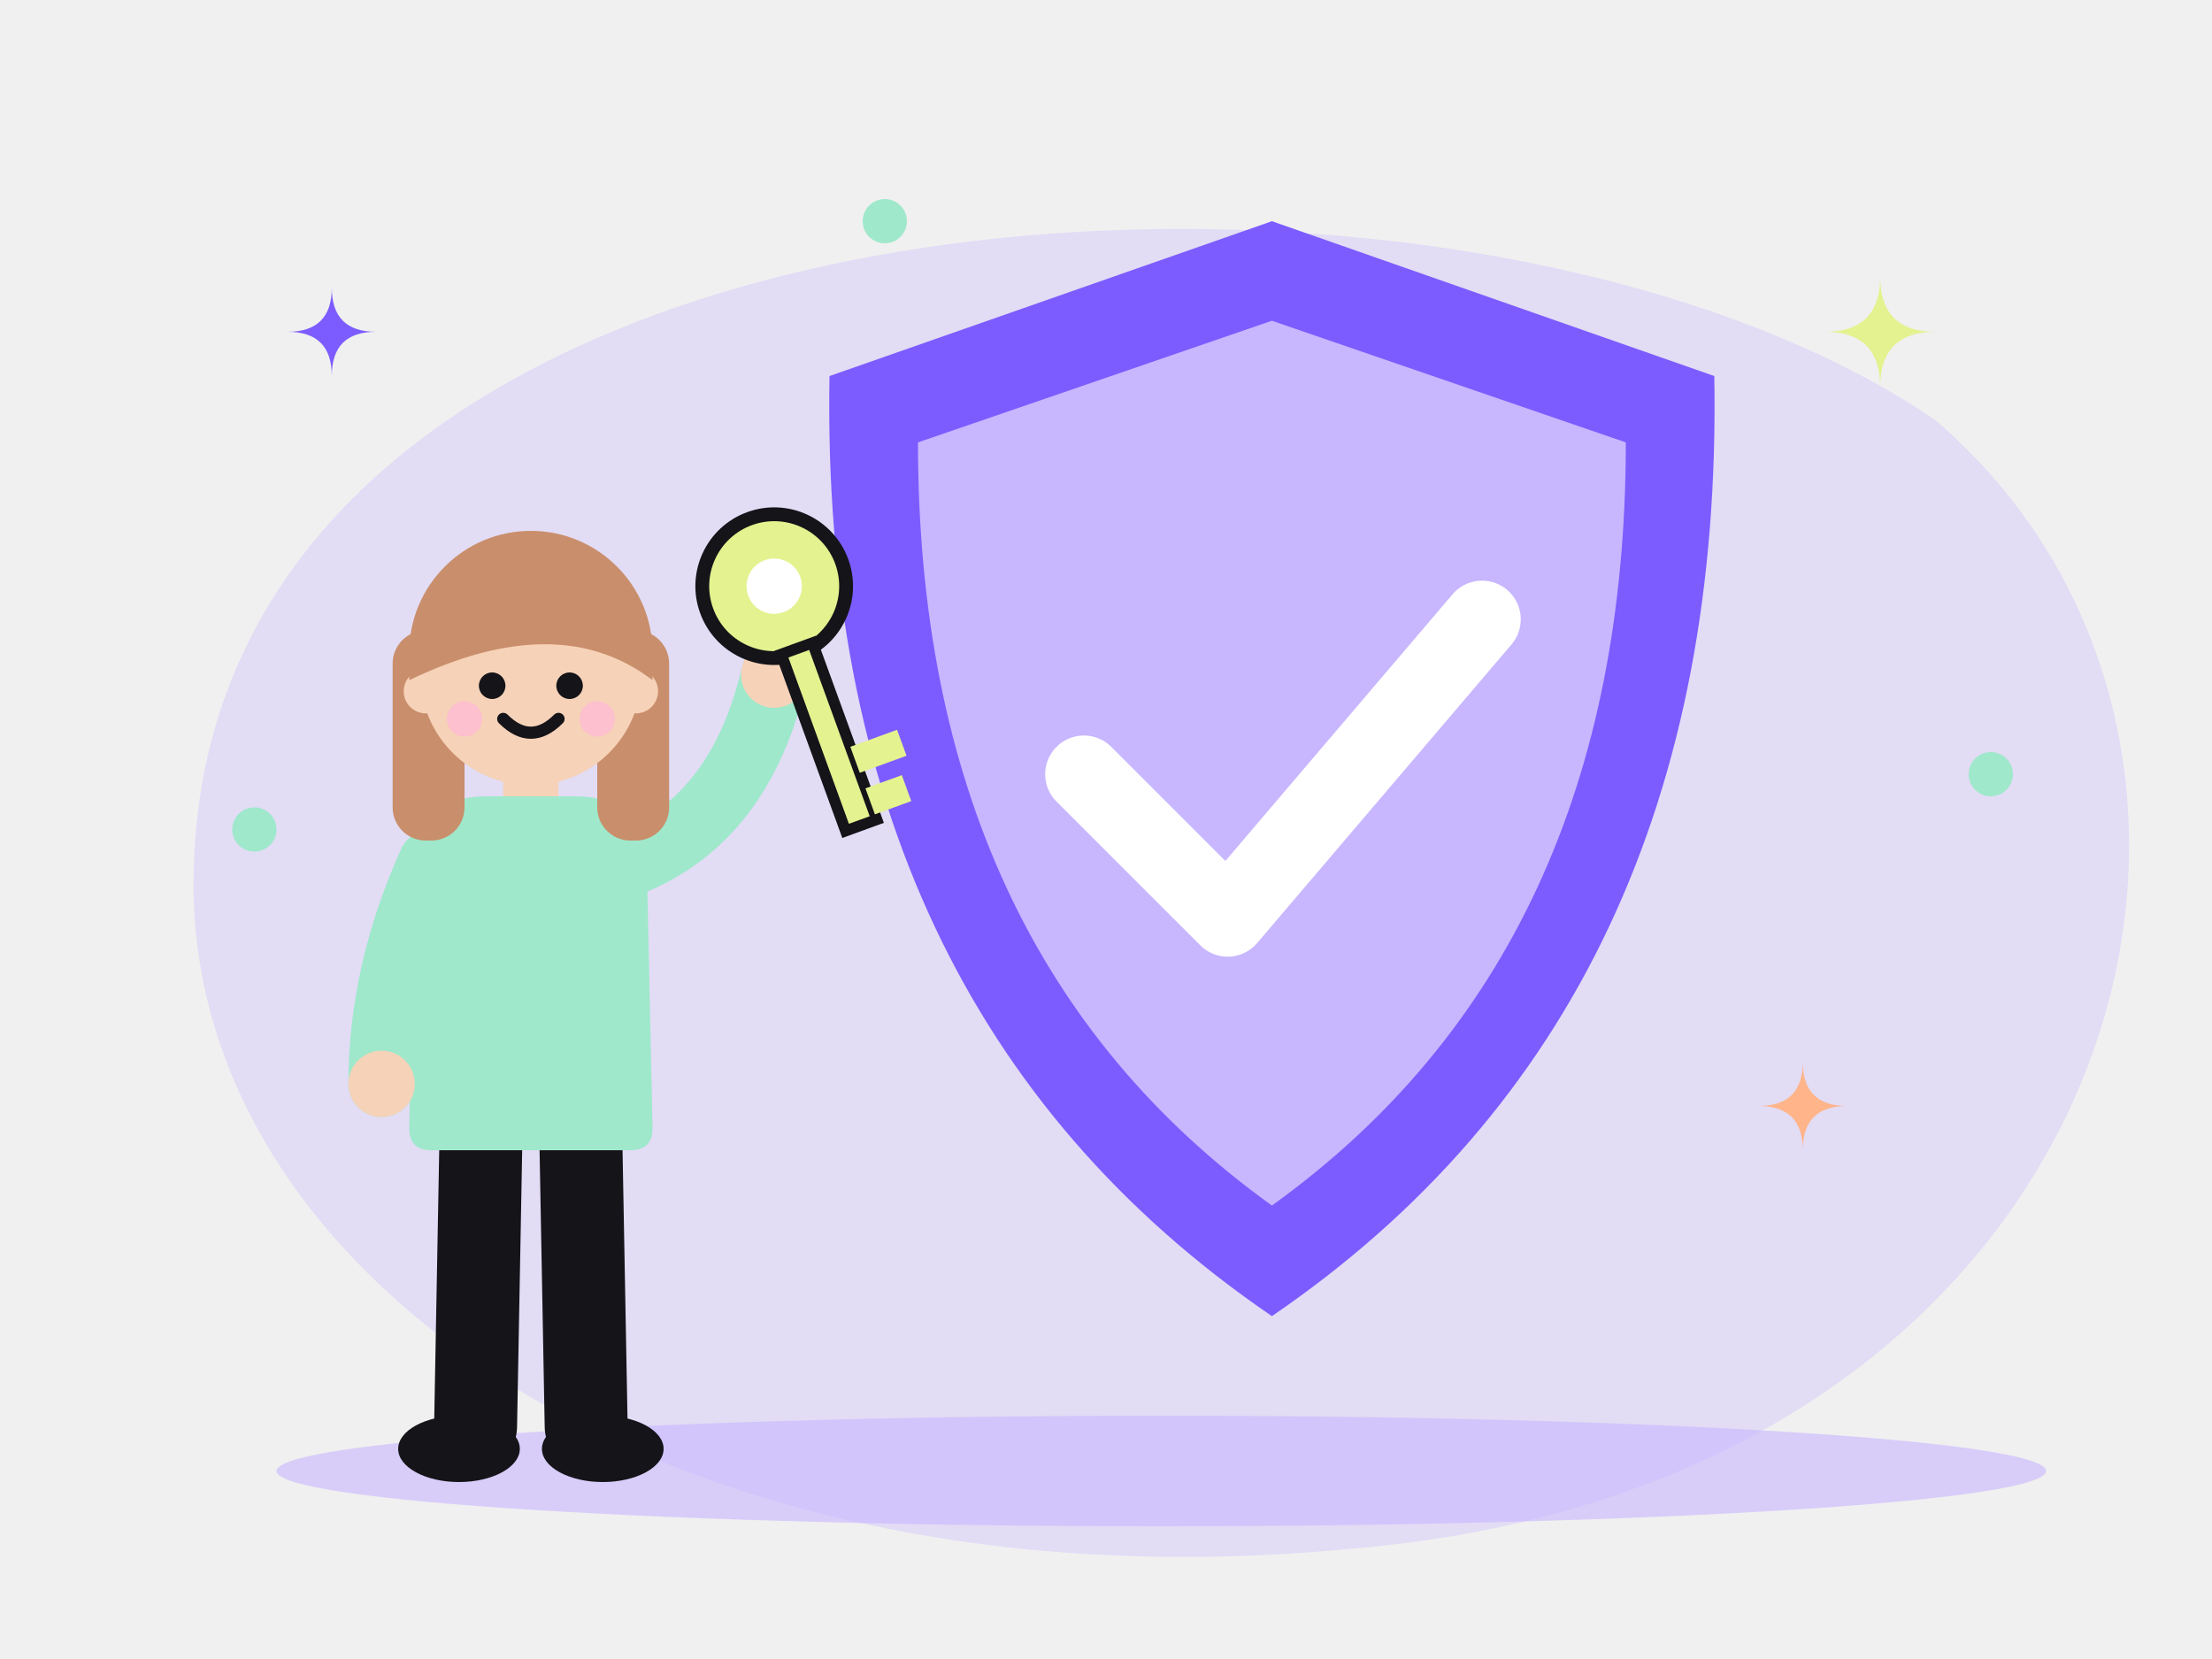
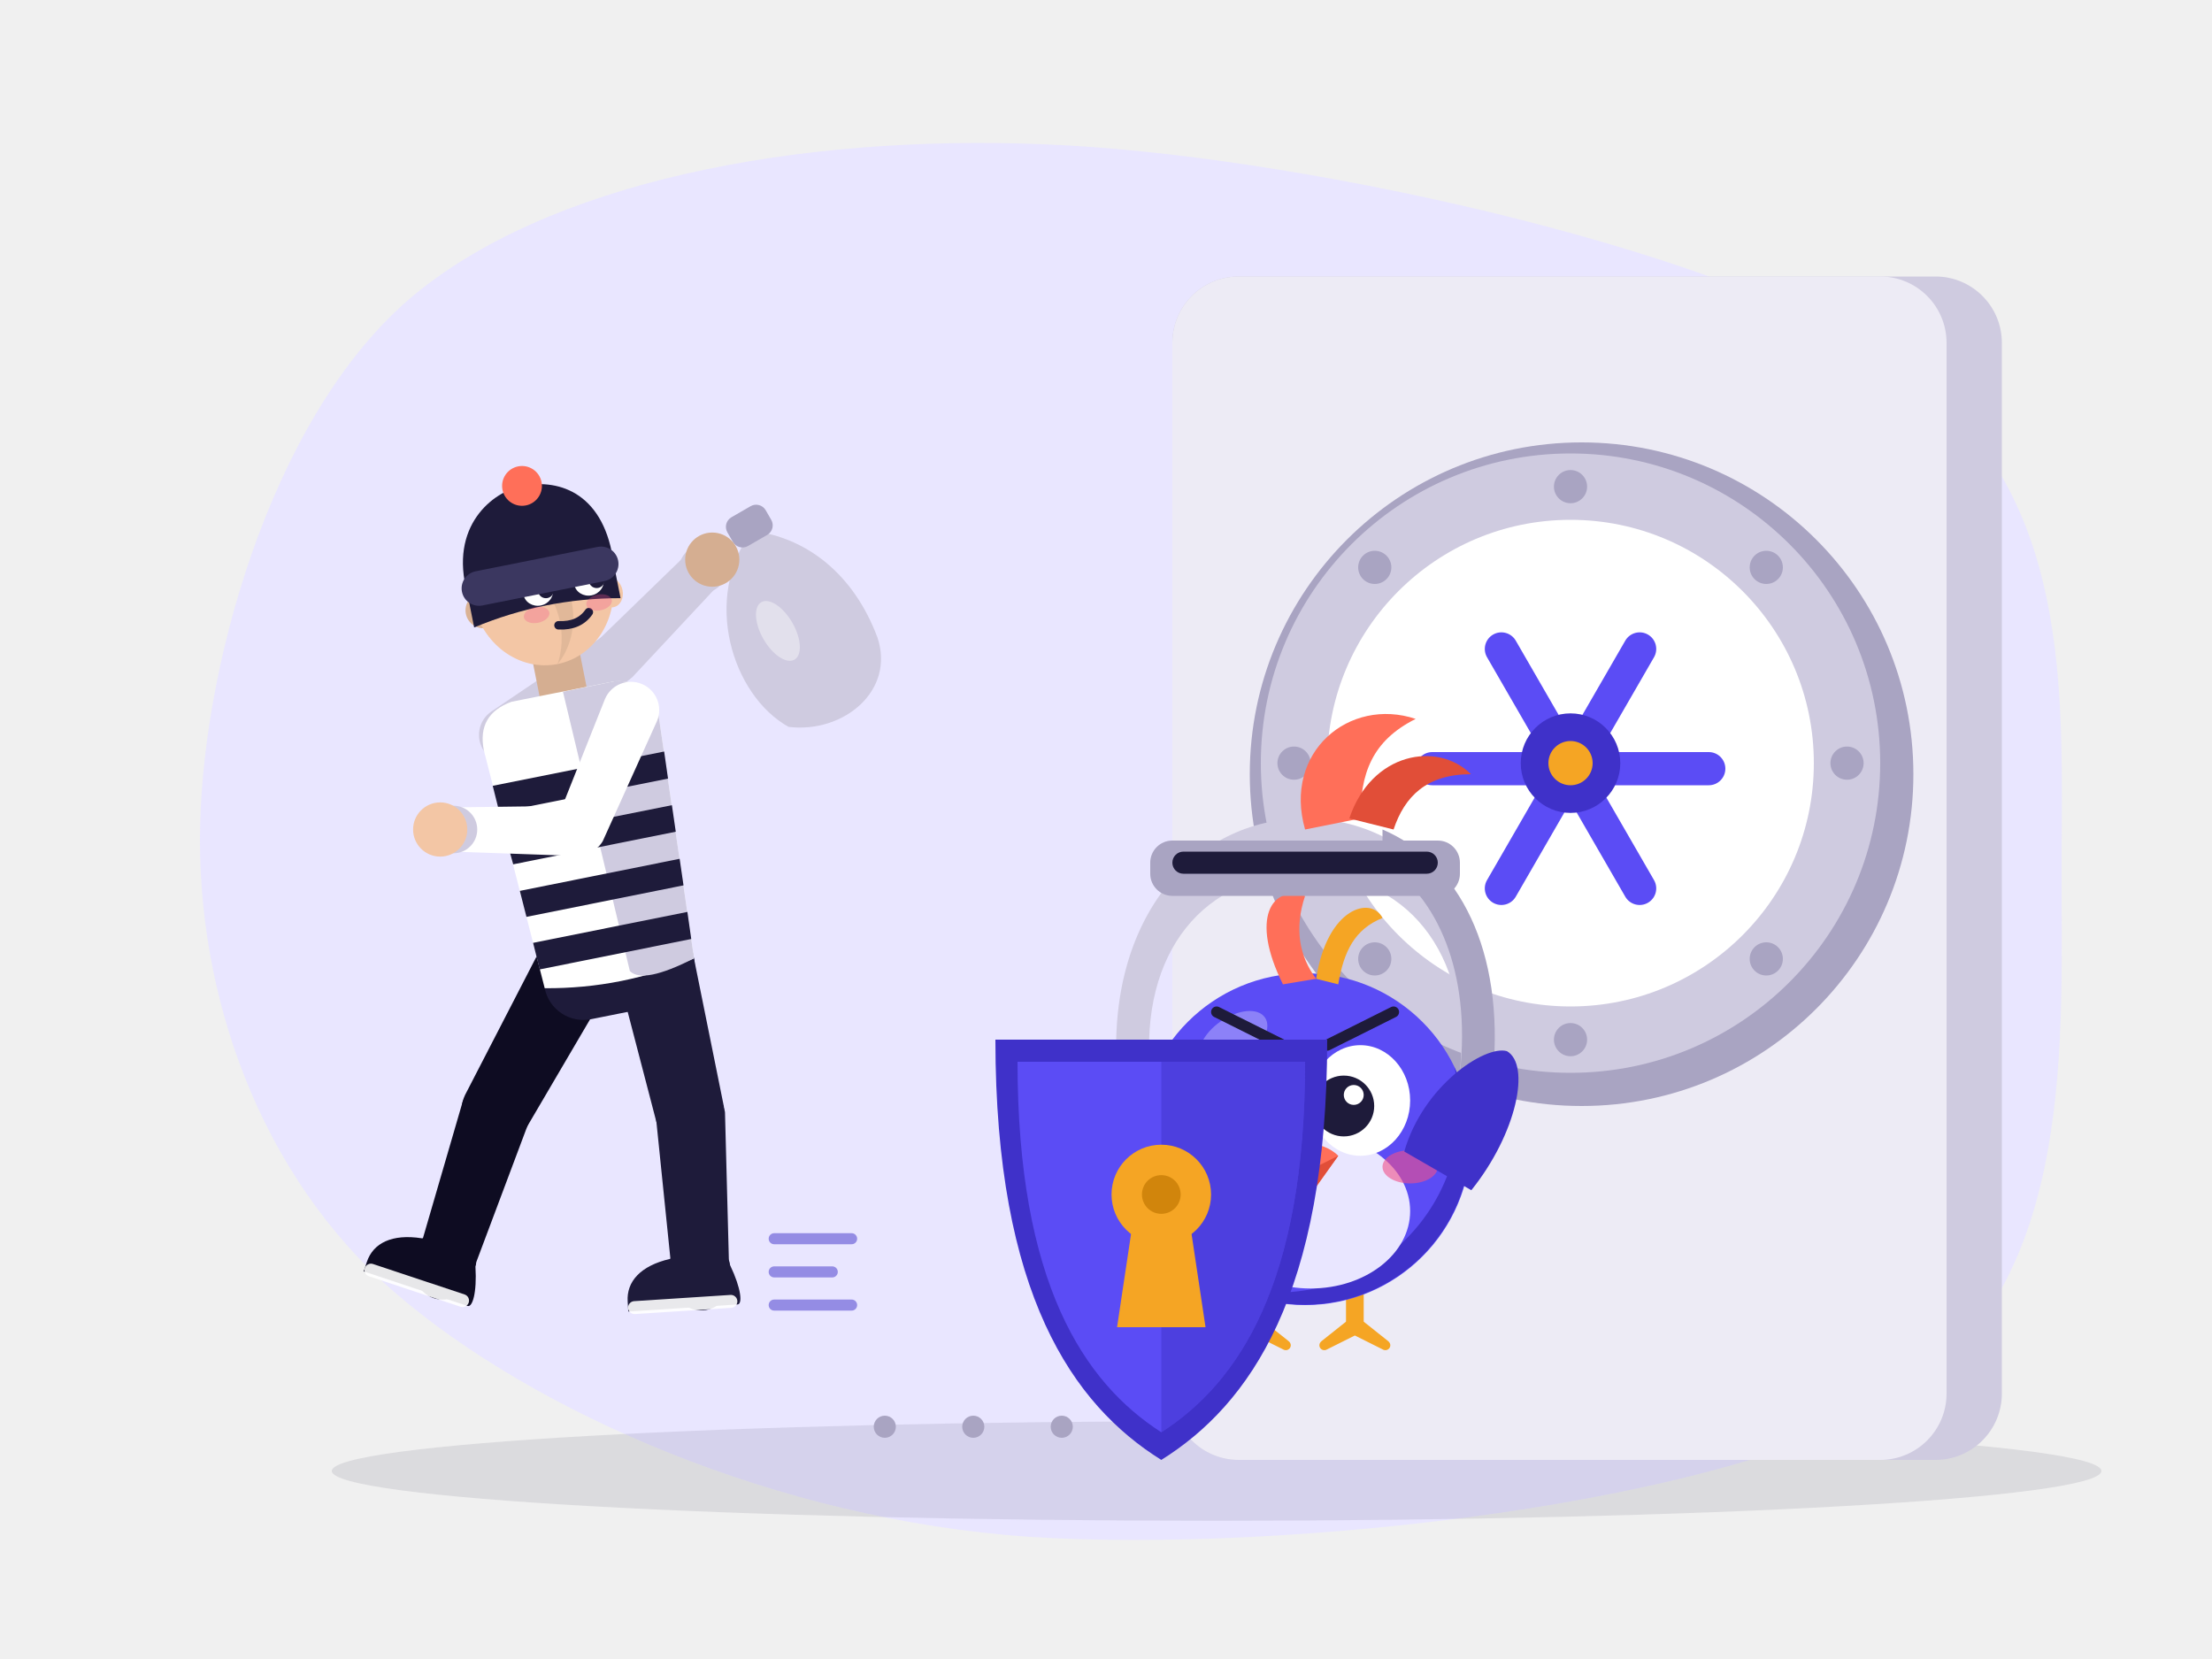
- <svg xmlns="http://www.w3.org/2000/svg" viewBox="0 0 400 300" fill="none">
-   <path d="M35,160 C35,28 262.5,16 350,76 C420,136 385,268 245,280 C122.5,292 35,232 35,160Z" fill="#c8b6ff" opacity="0.35" />
-   <ellipse cx="210" cy="266" rx="160" ry="10" fill="#c8b6ff" opacity="0.6" />
-   <path d="M230,40 L310,68 Q312,182 230,238 Q148,182 150,68Z" fill="#7c5cff" />
-   <path d="M230,58 L294,80 Q294,172 230,218 Q166,172 166,80Z" fill="#c8b6ff" />
-   <path d="M196,140 L222,166 L268,112" fill="none" stroke="#ffffff" stroke-width="14" stroke-linecap="round" stroke-linejoin="round" />
-   <g transform="translate(96 206) scale(1)">
-     <path d="M-9,-2 L-10,52" fill="none" stroke="#141419" stroke-width="15" stroke-linecap="round" stroke-linejoin="round" />
-     <path d="M9,-2 L10,52" fill="none" stroke="#141419" stroke-width="15" stroke-linecap="round" stroke-linejoin="round" />
-     <ellipse cx="-13" cy="56" rx="11" ry="6" fill="#141419" />
-     <ellipse cx="13" cy="56" rx="11" ry="6" fill="#141419" />
-     <rect x="-5" y="-70" width="10" height="12" rx="3" fill="#f6d2b8" />
-     <path d="M-22,-2 L-21,-48 Q-21,-62 -8,-62 L8,-62 Q21,-62 21,-48 L22,-2 Q22,2 18,2 L-18,2 Q-22,2 -22,-2Z" fill="#9fe8cb" />
-     <path d="M-18,-50 Q-27,-30 -27,-10" fill="none" stroke="#9fe8cb" stroke-width="12" stroke-linecap="round" stroke-linejoin="round" />
-     <circle cx="-27" cy="-10" r="6" fill="#f6d2b8" />
-     <path d="M18,-50 Q38,-58 44,-84" fill="none" stroke="#9fe8cb" stroke-width="12" stroke-linecap="round" stroke-linejoin="round" />
-     <circle cx="44" cy="-84" r="6" fill="#f6d2b8" />
-     <g transform="translate(0 -86)">
-       <rect x="-25" y="-6" width="13" height="38" rx="6" fill="#c98e6b" />
-       <rect x="12" y="-6" width="13" height="38" rx="6" fill="#c98e6b" />
-       <circle cx="0" cy="-2" r="22" fill="#c98e6b" />
-       <circle cx="-19" cy="5" r="4" fill="#f6d2b8" />
-       <circle cx="19" cy="5" r="4" fill="#f6d2b8" />
-       <circle cx="0" cy="2" r="20" fill="#f6d2b8" />
-       <path d="M-22,3 A22,22 0 0 1 22,3 Q5,-10 -22,3Z" fill="#c98e6b" />
-       <circle cx="-7" cy="4" r="2.4" fill="#141419" />
-       <circle cx="7" cy="4" r="2.4" fill="#141419" />
-       <path d="M-5,10 Q0,15 5,10" fill="none" stroke="#141419" stroke-width="2.2" stroke-linecap="round" stroke-linejoin="round" />
-       <circle cx="-12" cy="10" r="3.2" fill="#ffbcd3" opacity="0.8" />
-       <circle cx="12" cy="10" r="3.2" fill="#ffbcd3" opacity="0.8" />
+ <svg xmlns="http://www.w3.org/2000/svg" viewBox="0 0 400 300">
+   <path d="M372.8 156.2C372.7 187 375.7 231.7 344.5 252C313.4 272.2 231.6 280.9 186.1 277.9C140.6 274.8 96.6 255.4 71.6 233.9C46.7 212.5 35.4 179.3 36.2 149C36.9 118.7 50.1 72.6 76.3 52.2C102.4 31.7 148.3 23.8 193.1 26.3C237.9 28.8 315 45.7 344.9 67.3C374.9 89 372.9 125.5 372.8 156.2Z" fill="#E9E6FF" />
+   <ellipse cx="220" cy="266" rx="160" ry="9" fill="#1E1B3A" opacity="0.1" />
+   <rect x="212" y="50" width="150" height="214" rx="12" fill="#CFCBE0" />
+   <rect x="212" y="50" width="140" height="214" rx="12" fill="#EDEBF5" />
+   <circle cx="286" cy="140" r="60" fill="#A9A4C2" />
+   <circle cx="284" cy="138" r="56" fill="#CFCBE0" />
+   <circle cx="284" cy="138" r="44" fill="#FFFFFF" />
+   <circle cx="284" cy="88" r="3" fill="#A9A4C2" />
+   <circle cx="319.4" cy="102.6" r="3" fill="#A9A4C2" />
+   <circle cx="334" cy="138" r="3" fill="#A9A4C2" />
+   <circle cx="319.4" cy="173.4" r="3" fill="#A9A4C2" />
+   <circle cx="284" cy="188" r="3" fill="#A9A4C2" />
+   <circle cx="248.6" cy="173.4" r="3" fill="#A9A4C2" />
+   <circle cx="234" cy="138" r="3" fill="#A9A4C2" />
+   <circle cx="248.6" cy="102.6" r="3" fill="#A9A4C2" />
+   <rect x="256" y="136" width="56" height="6" rx="3" fill="#5B4CF5" />
+   <rect x="256" y="136" width="56" height="6" rx="3" fill="#5B4CF5" transform="rotate(60 284 139)" />
+   <rect x="256" y="136" width="56" height="6" rx="3" fill="#5B4CF5" transform="rotate(120 284 139)" />
+   <circle cx="284" cy="138" r="9" fill="#3F31C9" />
+   <circle cx="284" cy="138" r="4" fill="#F5A524" />
+   <g transform="translate(236 206)">
+     <path d="M-22 14C-36 14-42 6-44 0C-36 2-30 2-24 6Z" fill="#3F31C9" />
+     <path d="M-22 18C-34 22-42 18-46 12C-38 12-32 10-24 10Z" fill="#5B4CF5" />
+     <g transform="translate(-9 25)">
+       <rect x="-1.6" y="0" width="3.2" height="10" rx="1.6" fill="#F5A524" />
+       <path d="M-1.6 8L-6 11.5C-7 12.3-6 13.6-5 13L0 10.5 5 13C6 13.6 7 12.3 6 11.5L1.6 8Z" fill="#F5A524" />
+     </g>
+     <g transform="translate(9 25)">
+       <rect x="-1.6" y="0" width="3.2" height="10" rx="1.6" fill="#F5A524" />
+       <path d="M-1.6 8L-6 11.5C-7 12.3-6 13.6-5 13L0 10.5 5 13C6 13.6 7 12.3 6 11.5L1.6 8Z" fill="#F5A524" />
+     </g>
+     <circle cx="0" cy="0" r="30" fill="#5B4CF5" />
+     <path d="M27 -13A30 30 0 0 1-14 26.5A33 33 0 0 0 27-13Z" fill="#3F31C9" />
+     <ellipse cx="1" cy="13" rx="18" ry="14" fill="#E9E6FF" />
+     <ellipse cx="-13" cy="-18" rx="7" ry="4" fill="#FFFFFF" opacity="0.3" transform="rotate(-35 -13 -18)" />
+     <path d="M-4-28C-10-40-6-46 0-44C-2-38-1-33 2-29Z" fill="#FF6F59" />
+     <path d="M2-29C4-42 12-44 14-40C9-38 7-34 6-28Z" fill="#F5A524" />
+     <ellipse cx="-10" cy="-7" rx="9" ry="10" fill="#FFFFFF" />
+     <circle cx="-13" cy="-6" r="5.5" fill="#1E1B3A" />
+     <circle cx="-11.2" cy="-8" r="1.8" fill="#FFFFFF" />
+     <ellipse cx="10" cy="-7" rx="9" ry="10" fill="#FFFFFF" />
+     <circle cx="7" cy="-6" r="5.5" fill="#1E1B3A" />
+     <circle cx="8.8" cy="-8" r="1.8" fill="#FFFFFF" />
+     <path d="M-16 -23L-4 -17" fill="none" stroke="#1E1B3A" stroke-width="2" stroke-linecap="round" stroke-linejoin="round" />
+     <path d="M4 -17L16 -23" fill="none" stroke="#1E1B3A" stroke-width="2" stroke-linecap="round" stroke-linejoin="round" />
+     <ellipse cx="-19" cy="5" rx="5" ry="3" fill="#F0508A" opacity="0.6" />
+     <ellipse cx="19" cy="5" rx="5" ry="3" fill="#F0508A" opacity="0.6" />
+     <path d="M-6 3C-3 0 3 0 6 3L1 10C0.5 11-0.5 11-1 10Z" fill="#FF6F59" />
+     <path d="M0 6L6 3L1 10C0.5 11-0.5 11-1 10Z" fill="#E14E38" />
+     <g transform="translate(0 -10)">
+       <path d="M-34-2C-36-30-20-48 0-48C20-48 36-30 34-2L28-2C30-24 18-38 0-38C-18-38-30-24-28-2Z" fill="#CFCBE0" />
+       <path d="M14-46C28-40 36-24 34-2L28-2C30-20 24-34 14-40Z" fill="#A9A4C2" />
+       <rect x="-28" y="-44" width="56" height="10" rx="4" fill="#A9A4C2" />
+       <rect x="-24" y="-42" width="48" height="4" rx="2" fill="#1E1B3A" />
+       <path d="M0-46C-4-60 8-70 20-66C12-62 10-56 10-48Z" fill="#FF6F59" />
+       <path d="M8-48C12-60 24-62 30-56C22-56 18-52 16-46Z" fill="#E14E38" />
+     </g>
+     <g transform="translate(-25 4) rotate(170)">
+       <path d="M-2-7C10-10 22-4 23 0C23 5 11 9-2 7Z" fill="#3F31C9" />
+     </g>
+     <g transform="translate(25 4) rotate(-60)">
+       <path d="M-2-7C10-10 22-4 23 0C23 5 11 9-2 7Z" fill="#3F31C9" />
+     </g>
+     <g transform="translate(-26 18)">
+       <path d="M-30-36L30-36C30 10 16 30 0 40C-16 30-30 10-30-36Z" fill="#3F31C9" />
+       <path d="M-26-32L26-32C26 8 14 26 0 35C-14 26-26 8-26-32Z" fill="#5B4CF5" />
+       <path d="M0-32L26-32C26 8 14 26 0 35Z" fill="#3F31C9" opacity="0.5" />
+       <circle cx="0" cy="-8" r="9" fill="#F5A524" />
+       <path d="M-5-4L5-4 8 16-8 16Z" fill="#F5A524" />
+       <circle cx="0" cy="-8" r="3.5" fill="#D1850C" />
    </g>
  </g>
-   <g transform="translate(140 106) rotate(-20)">
-     <circle cx="0" cy="0" r="13" fill="#e4f28f" stroke="#141419" stroke-width="2.5" />
-     <circle cx="0" cy="0" r="5" fill="#ffffff" />
-     <rect x="-3" y="12" width="6" height="34" fill="#e4f28f" stroke="#141419" stroke-width="2" />
-     <rect x="3" y="32" width="9" height="5" fill="#e4f28f" />
-     <rect x="3" y="40" width="7" height="5" fill="#e4f28f" />
+   <g transform="translate(136 96) rotate(-30)">
+     <path d="M0 0C-14 6-18 24-12 34C-4 40 8 38 10 28C12 16 8 6 0 0Z" fill="#CFCBE0" />
+     <rect x="-4" y="-4" width="8" height="6" rx="2" fill="#A9A4C2" />
+     <ellipse cx="-5" cy="18" rx="3" ry="6" fill="#FFFFFF" opacity="0.4" />
  </g>
-   <path d="M340,50 Q340,60 350,60 Q340,60 340,70 Q340,60 330,60 Q340,60 340,50Z" fill="#e4f28f" />
-   <path d="M326,192 Q326,200 334,200 Q326,200 326,208 Q326,200 318,200 Q326,200 326,192Z" fill="#ffb48a" />
-   <path d="M60,52 Q60,60 68,60 Q60,60 60,68 Q60,60 52,60 Q60,60 60,52Z" fill="#7c5cff" />
-   <circle cx="46" cy="150" r="4" fill="#9fe8cb" />
-   <circle cx="360" cy="140" r="4" fill="#9fe8cb" />
-   <circle cx="160" cy="40" r="4" fill="#9fe8cb" />
+   <g transform="translate(98.1 106.4) rotate(-11.3) scale(0.9)" />
+   <path d="M98.5 170.1L84.1 198A6.3 6.3 0 0 0 95.1 204.1L111 177A7.1 7.1 0 0 0 98.5 170.1Z" fill="#0E0C22" />
+   <path d="M83.7 199.1L75.2 228.3A5.1 5.1 0 0 0 84.9 231.5L95.6 203A6.3 6.3 0 0 0 83.7 199.1Z" fill="#0E0C22" />
+   <g transform="translate(80 229.9) rotate(18.4) scale(-0.9 0.9)">
+     <path d="M-6-3C-6-7 2-7 6-5C12-4 15-1 15 3L15 5-7 5C-8 5-8 2-6-3Z" fill="#0E0C22" />
+     <rect x="-7" y="3" width="22" height="2.6" rx="1.3" fill="#FFFFFF" opacity="0.9" />
+   </g>
+   <path d="M94.7 137.1L113.8 122.9A4.6 4.6 0 0 0 108.5 115.4L88.8 128.7A5.1 5.1 0 0 0 94.7 137.1Z" fill="#CFCBE0" />
+   <path d="M114.4 122.4L130 105.7A4 4 0 0 0 124.3 100.1L107.9 116A4.6 4.6 0 0 0 114.4 122.4Z" fill="#CFCBE0" />
+   <circle cx="127.1" cy="102.9" r="4.3" fill="#CFCBE0" />
+   <circle cx="128.8" cy="101.2" r="4.9" fill="#D5AE91" />
+   <path d="M110.8 172.6L118.7 202.9A6.3 6.3 0 0 0 130.9 200.1L124.7 169.4A7.1 7.1 0 0 0 110.8 172.6Z" fill="#1E1B3A" />
+   <path d="M118.6 201.9L121.7 232.2A5.1 5.1 0 0 0 131.9 231.5L131.1 201.1A6.3 6.3 0 0 0 118.6 201.9Z" fill="#1E1B3A" />
+   <g transform="translate(126.8 231.8) rotate(-3.7) scale(-0.9 0.9)">
+     <path d="M-6-3C-6-7 2-7 6-5C12-4 15-1 15 3L15 5-7 5C-8 5-8 2-6-3Z" fill="#1E1B3A" />
+     <rect x="-7" y="3" width="22" height="2.6" rx="1.3" fill="#FFFFFF" opacity="0.9" />
+   </g>
+   <path d="M106.9 184.3L119.9 181.7A7.1 7.1 0 0 0 117.1 167.7L104.1 170.3A7.1 7.1 0 0 0 106.9 184.3Z" fill="#1E1B3A" />
+   <path d="M107 128.9L104.4 115.8A4.4 4.4 0 0 0 95.9 117.5L98.5 130.6A4.4 4.4 0 0 0 107 128.9Z" fill="#D5AE91" />
+   <path d="M98.5 178.7L87.5 135.7Q86.2 129.2 92.5 126.9L111.1 123.2Q117.8 122.8 119.1 129.4L125.5 173.3Q112.6 178.8 98.5 178.7Z" fill="#FFFFFF" />
+   <path d="M113.9 175.6L101.8 125.1L111.1 123.2Q117.8 122.8 119.1 129.4L125.5 173.3Q116.3 178 113.9 175.6Z" fill="#CFCBE0" />
+   <path d="M97.6 175.3 L125 169.8 L124.3 164.9 L96.4 170.5Z" fill="#1E1B3A" />
+   <path d="M95.2 165.8 L123.6 160.1 L122.9 155.3 L94 161.1Z" fill="#1E1B3A" />
+   <path d="M92.8 156.3 L122.2 150.4 L121.5 145.6 L91.5 151.6Z" fill="#1E1B3A" />
+   <path d="M90.3 146.9 L120.8 140.8 L120.1 135.9 L89.1 142.1Z" fill="#1E1B3A" />
+   <g transform="translate(98.1 106.4) rotate(-11.3) scale(0.9)">
+     <circle cx="-12.5" cy="2" r="3.6" fill="#DAB294" />
+     <ellipse cx="0" cy="0" rx="14.2" ry="15.5" fill="#F3C6A5" />
+     <path d="M-14.2 -8A14.2 15.5 0 0 1 0 15.5A12 14 0 0 0 -14.2 -8Z" fill="#E1B899" />
+     <ellipse cx="13.3" cy="3.5" rx="2.4" ry="3" fill="#F3C6A5" />
+     <path d="M-15-4C-5-6 5-6 15-4L15 5C5 3-5 3-15 5Z" fill="#1E1B3A" />
+     <g>
+       <ellipse cx="-1" cy="0.5" rx="3" ry="2.8" fill="#FFFFFF" />
+       <ellipse cx="9.4" cy="0.5" rx="3" ry="2.8" fill="#FFFFFF" />
+     </g>
+     <ellipse cx="-1" cy="0.5" rx="2.4" ry="2.4" fill="#FFFFFF" />
+     <circle cx="0.6" cy="0.5" r="1.6" fill="#1E1B3A" />
+     <ellipse cx="9.4" cy="0.5" rx="2.4" ry="2.4" fill="#FFFFFF" />
+     <circle cx="11" cy="0.5" r="1.6" fill="#1E1B3A" />
+     <rect x="-3.8" y="-2.6" width="5.6" height="1.8" rx="0.8" fill="#DAB294" opacity="0.0" />
+     <path d="M1.7 7.9Q5.7 8.9 8.2 6.5" fill="none" stroke="#1E1B3A" stroke-width="1.7" stroke-linecap="round" stroke-linejoin="round" />
+     <ellipse cx="-2.2" cy="5" rx="2.6" ry="1.6" fill="#F0508A" opacity="0.3" />
+     <ellipse cx="10.6" cy="5" rx="2.6" ry="1.6" fill="#F0508A" opacity="0.3" />
+     <g transform="scale(1 1)">
+       <path d="M-14.5 2C-15-12-7-17 1-17C9-17 15-11 14.5-3C10-7 4-9-2-9C-8-8-12-4-14.5 2Z" fill="#1E1B3A" />
+     </g>
+     <g>
+       <path d="M-15-2C-16-16-6-21 0-21C8-21 16-16 15-2Z" fill="#1E1B3A" />
+       <rect x="-16" y="-6" width="32" height="7" rx="3.5" fill="#3B3760" />
+       <circle cx="0" cy="-21" r="4" fill="#FF6F59" />
+     </g>
+   </g>
+   <path d="M109.4 126.4L100.6 148.5A4.6 4.6 0 0 0 109 152.1L118.8 130.4A5.1 5.1 0 0 0 109.4 126.4Z" fill="#FFFFFF" />
+   <path d="M104.9 145.7L82 146A4 4 0 0 0 82 154L104.7 154.8A4.6 4.6 0 0 0 104.9 145.7Z" fill="#FFFFFF" />
+   <circle cx="82" cy="150" r="4.3" fill="#CFCBE0" />
+   <circle cx="79.6" cy="150" r="4.9" fill="#F3C6A5" />
+   <g opacity="0.5">
+     <path d="M140 225L154 225A1 1 0 0 0 154 223L140 223A1 1 0 0 0 140 225Z" fill="#3F31C9" />
+   </g>
+   <g opacity="0.5">
+     <path d="M140 231L150.5 231A1 1 0 0 0 150.5 229L140 229A1 1 0 0 0 140 231Z" fill="#3F31C9" />
+   </g>
+   <g opacity="0.5">
+     <path d="M140 237L154 237A1 1 0 0 0 154 235L140 235A1 1 0 0 0 140 237Z" fill="#3F31C9" />
+   </g>
+   <circle cx="160" cy="258" r="2" fill="#A9A4C2" />
+   <circle cx="176" cy="258" r="2" fill="#A9A4C2" />
+   <circle cx="192" cy="258" r="2" fill="#A9A4C2" />
</svg>
